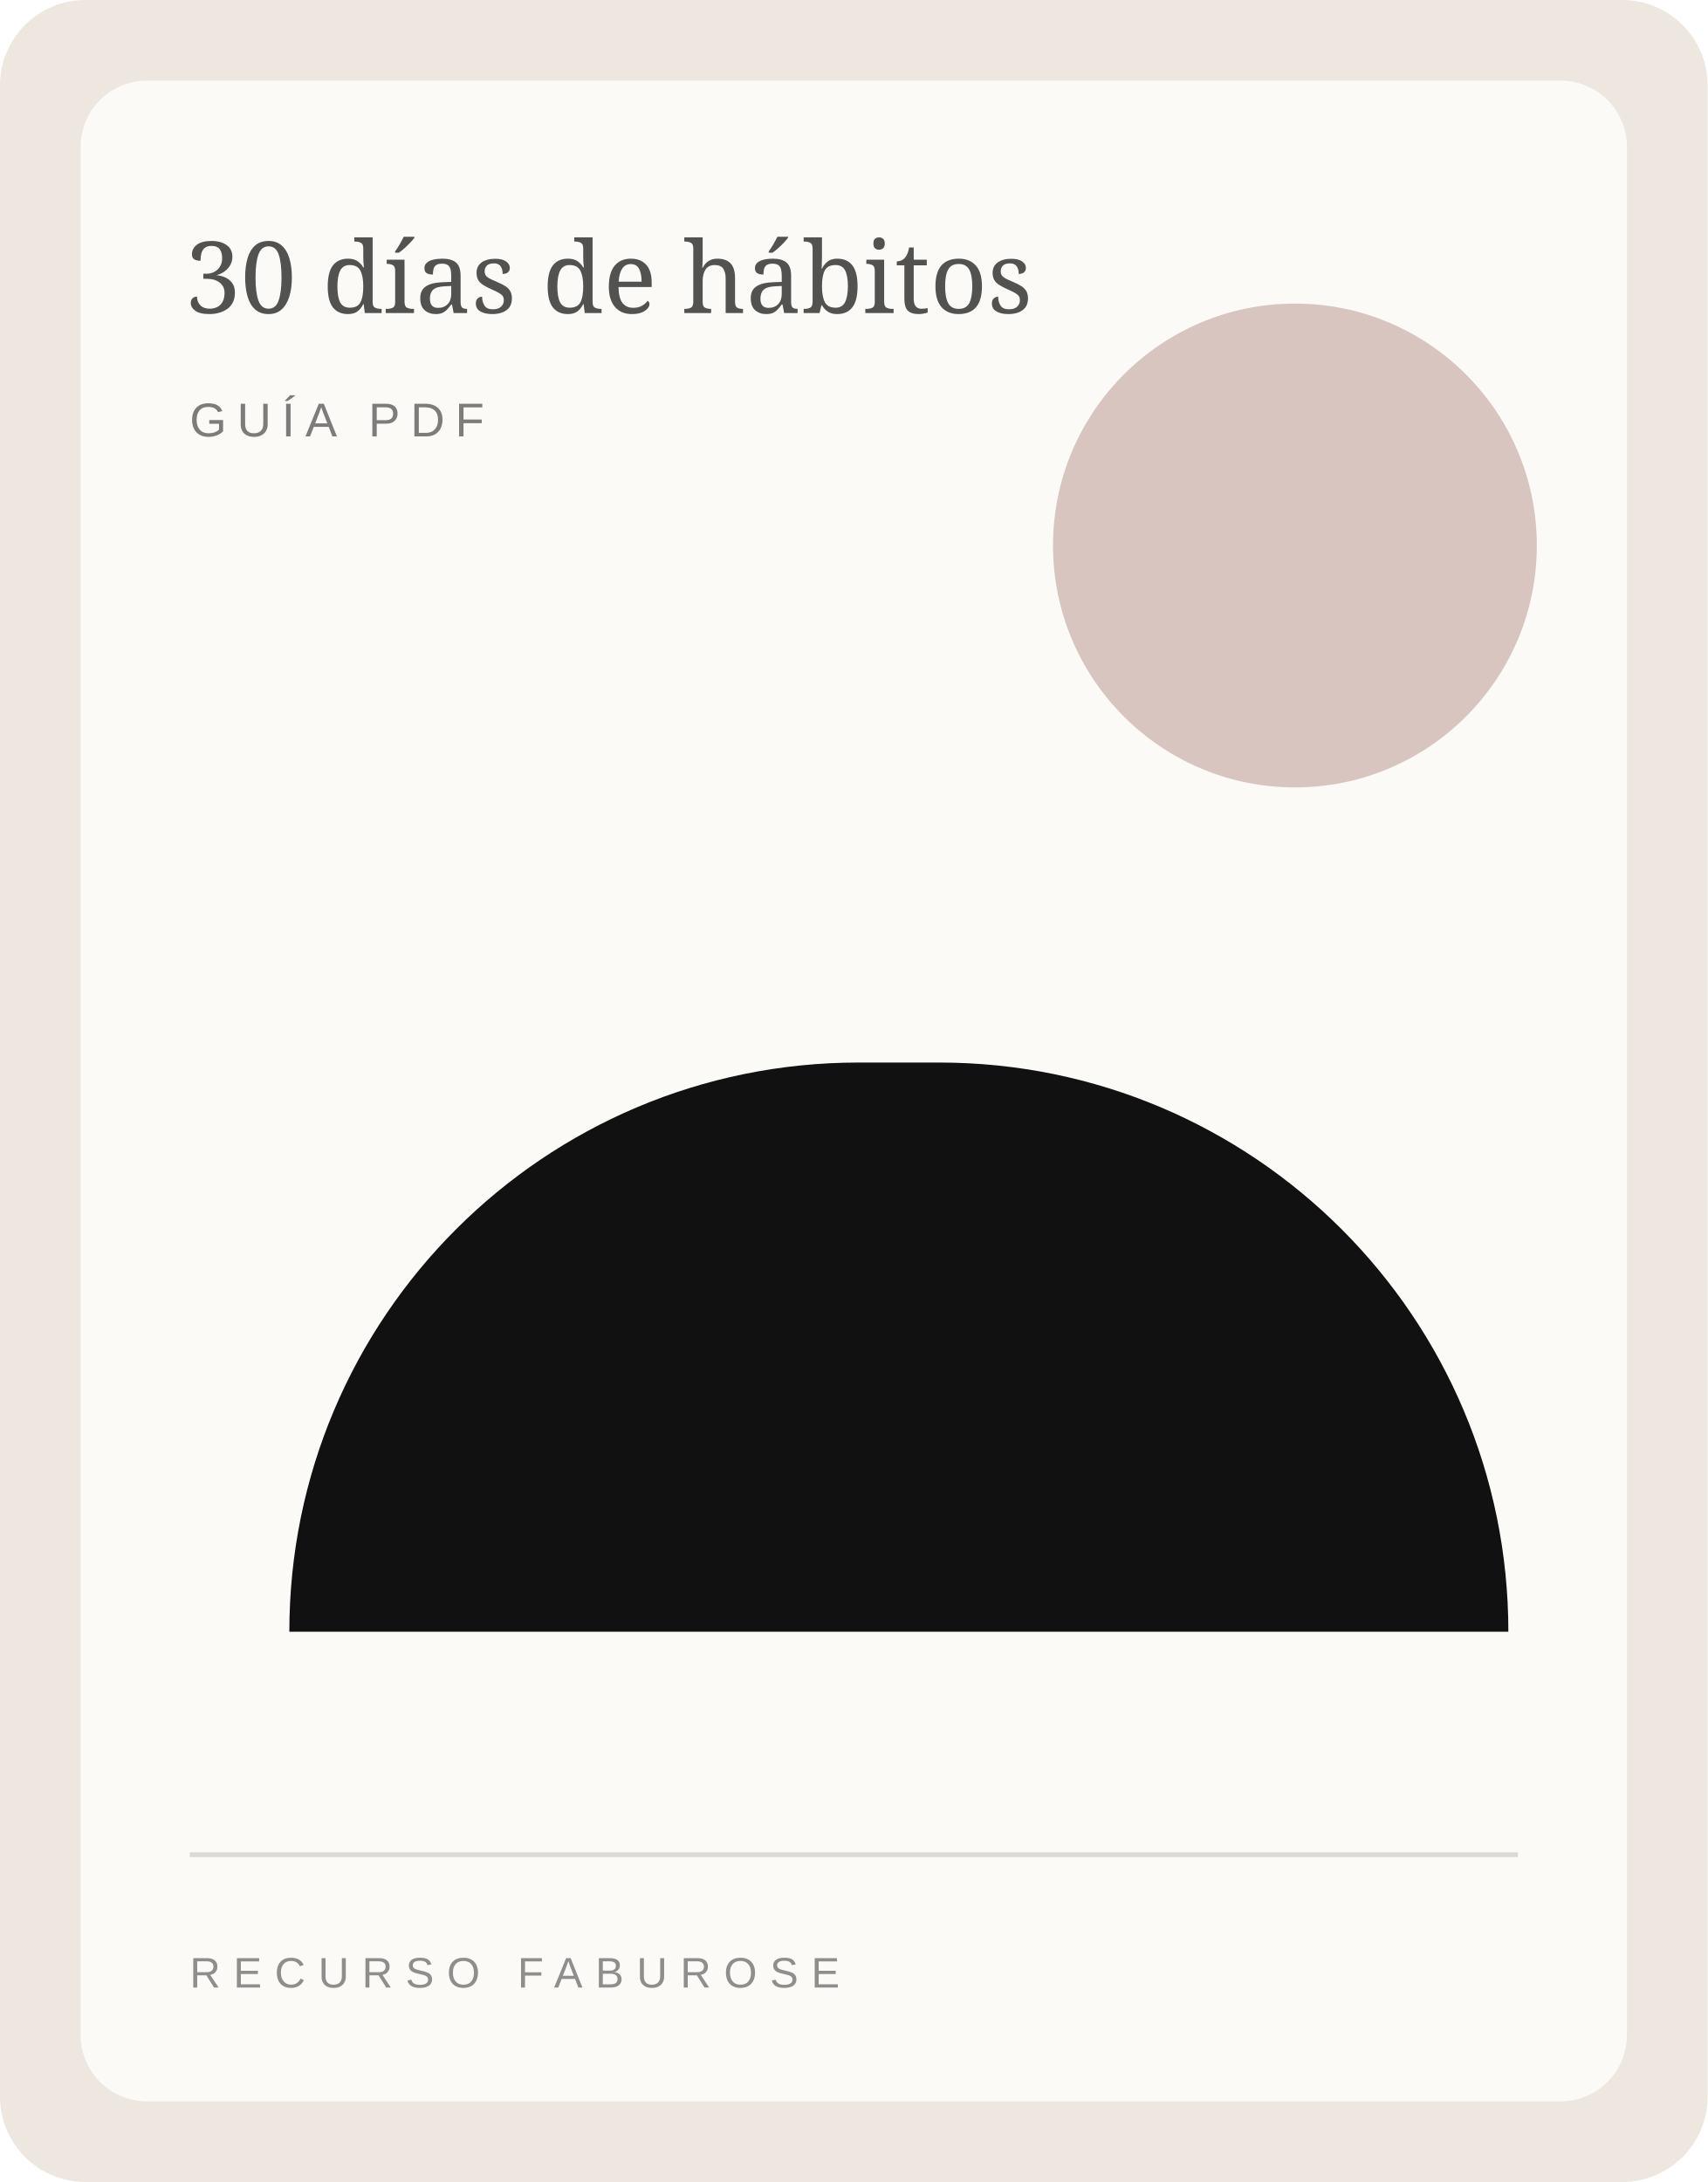
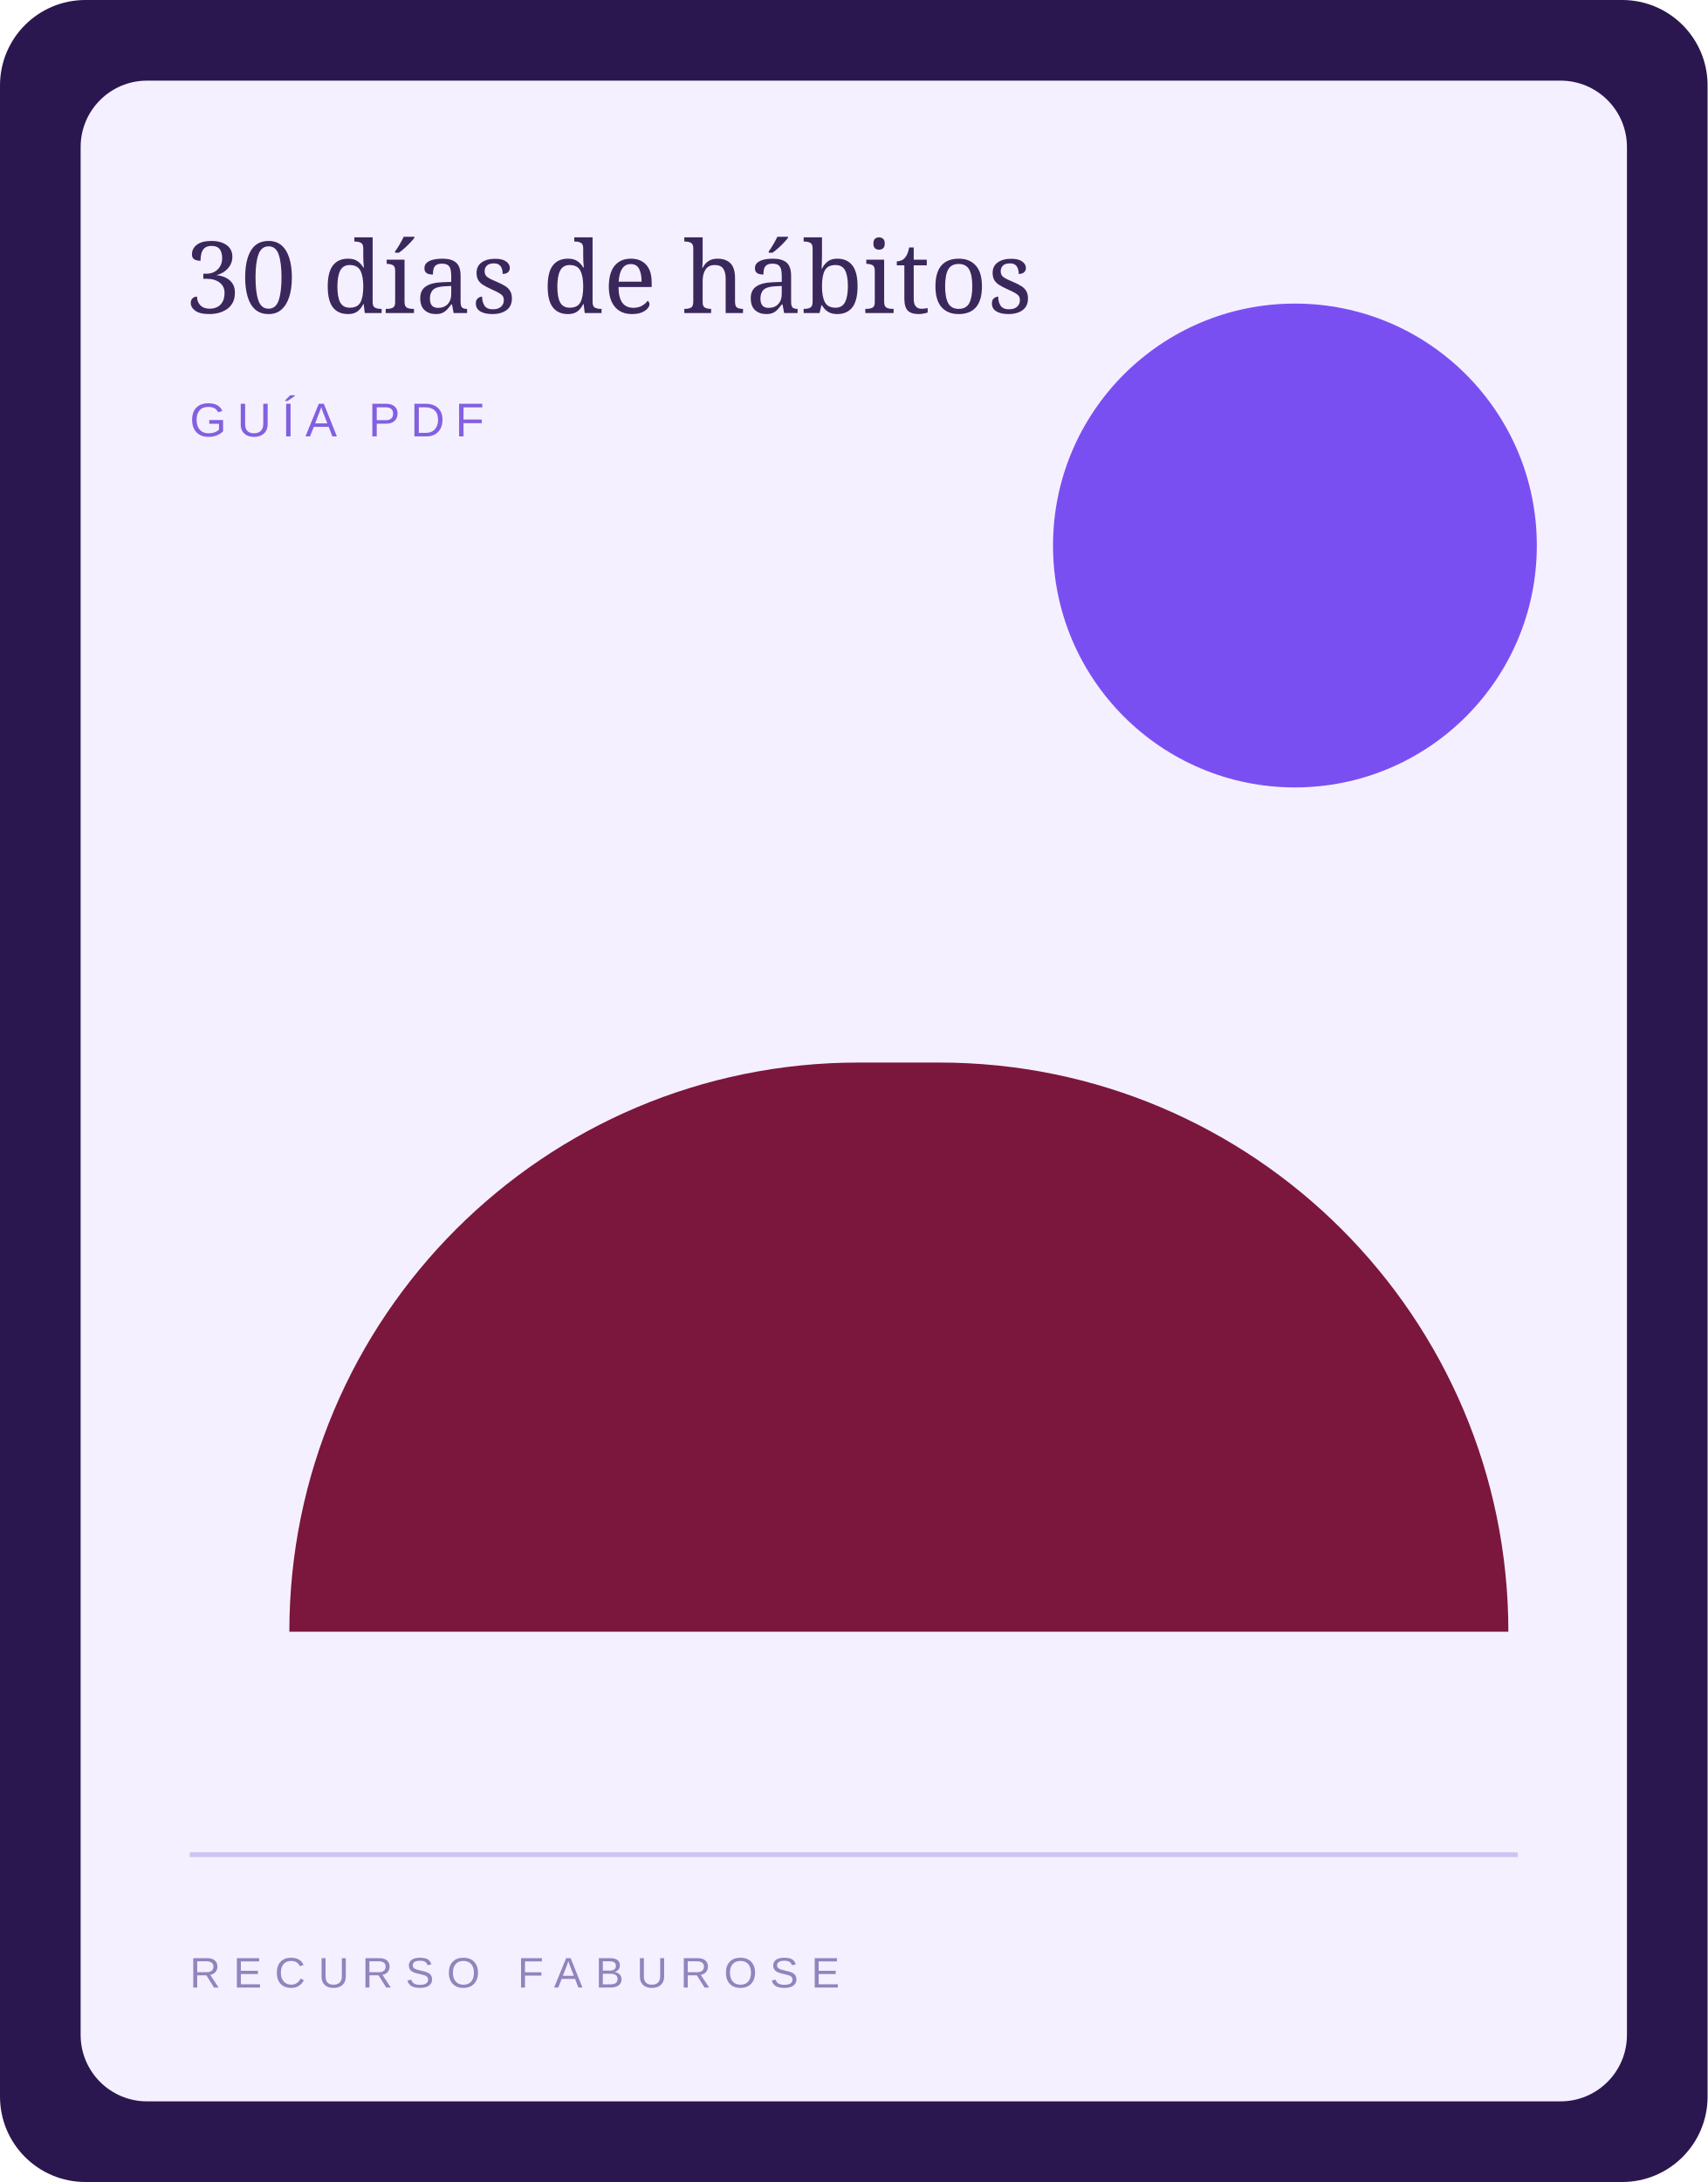
<svg xmlns="http://www.w3.org/2000/svg" width="720" height="920" viewBox="0 0 720 920" fill="none">
-   <rect width="720" height="920" rx="36" fill="#EEE7DF" />
-   <rect x="34" y="34" width="652" height="852" rx="28" fill="#FCFAF7" />
-   <circle cx="546" cy="230" r="102" fill="#D8C5C0" />
-   <path d="M122 688C122 555.452 229.452 448 362 448H396C528.548 448 636 555.452 636 688V688H122V688Z" fill="#111111" />
-   <text x="78" y="132" fill="#111111" fill-opacity="0.72" font-family="Georgia, serif" font-size="42">30 días de hábitos</text>
-   <text x="80" y="184" fill="#111111" fill-opacity="0.54" font-family="Arial, sans-serif" font-size="20" letter-spacing="0.22em">GUÍA PDF</text>
-   <path d="M80 782H640" stroke="#111111" stroke-opacity="0.14" stroke-width="2" />
-   <text x="80" y="838" fill="#111111" fill-opacity="0.46" font-family="Arial, sans-serif" font-size="18" letter-spacing="0.3em">RECURSO FABUROSE</text>
+   <rect width="720" height="920" rx="36" fill="#2B174F" />
+   <rect x="34" y="34" width="652" height="852" rx="28" fill="#F5F0FF" />
+   <circle cx="546" cy="230" r="102" fill="#7A4FF2" />
+   <path d="M122 688C122 555.452 229.452 448 362 448H396C528.548 448 636 555.452 636 688V688H122V688Z" fill="#7B163C" />
+   <text x="78" y="132" fill="#2B174F" fill-opacity="0.92" font-family="Georgia, serif" font-size="42">30 días de hábitos</text>
+   <text x="80" y="184" fill="#5B2FD6" fill-opacity="0.74" font-family="Arial, sans-serif" font-size="20" letter-spacing="0.22em">GUÍA PDF</text>
+   <path d="M80 782H640" stroke="#5B2FD6" stroke-opacity="0.24" stroke-width="2" />
+   <text x="80" y="838" fill="#6D5BA6" fill-opacity="0.72" font-family="Arial, sans-serif" font-size="18" letter-spacing="0.3em">RECURSO FABUROSE</text>
</svg>
